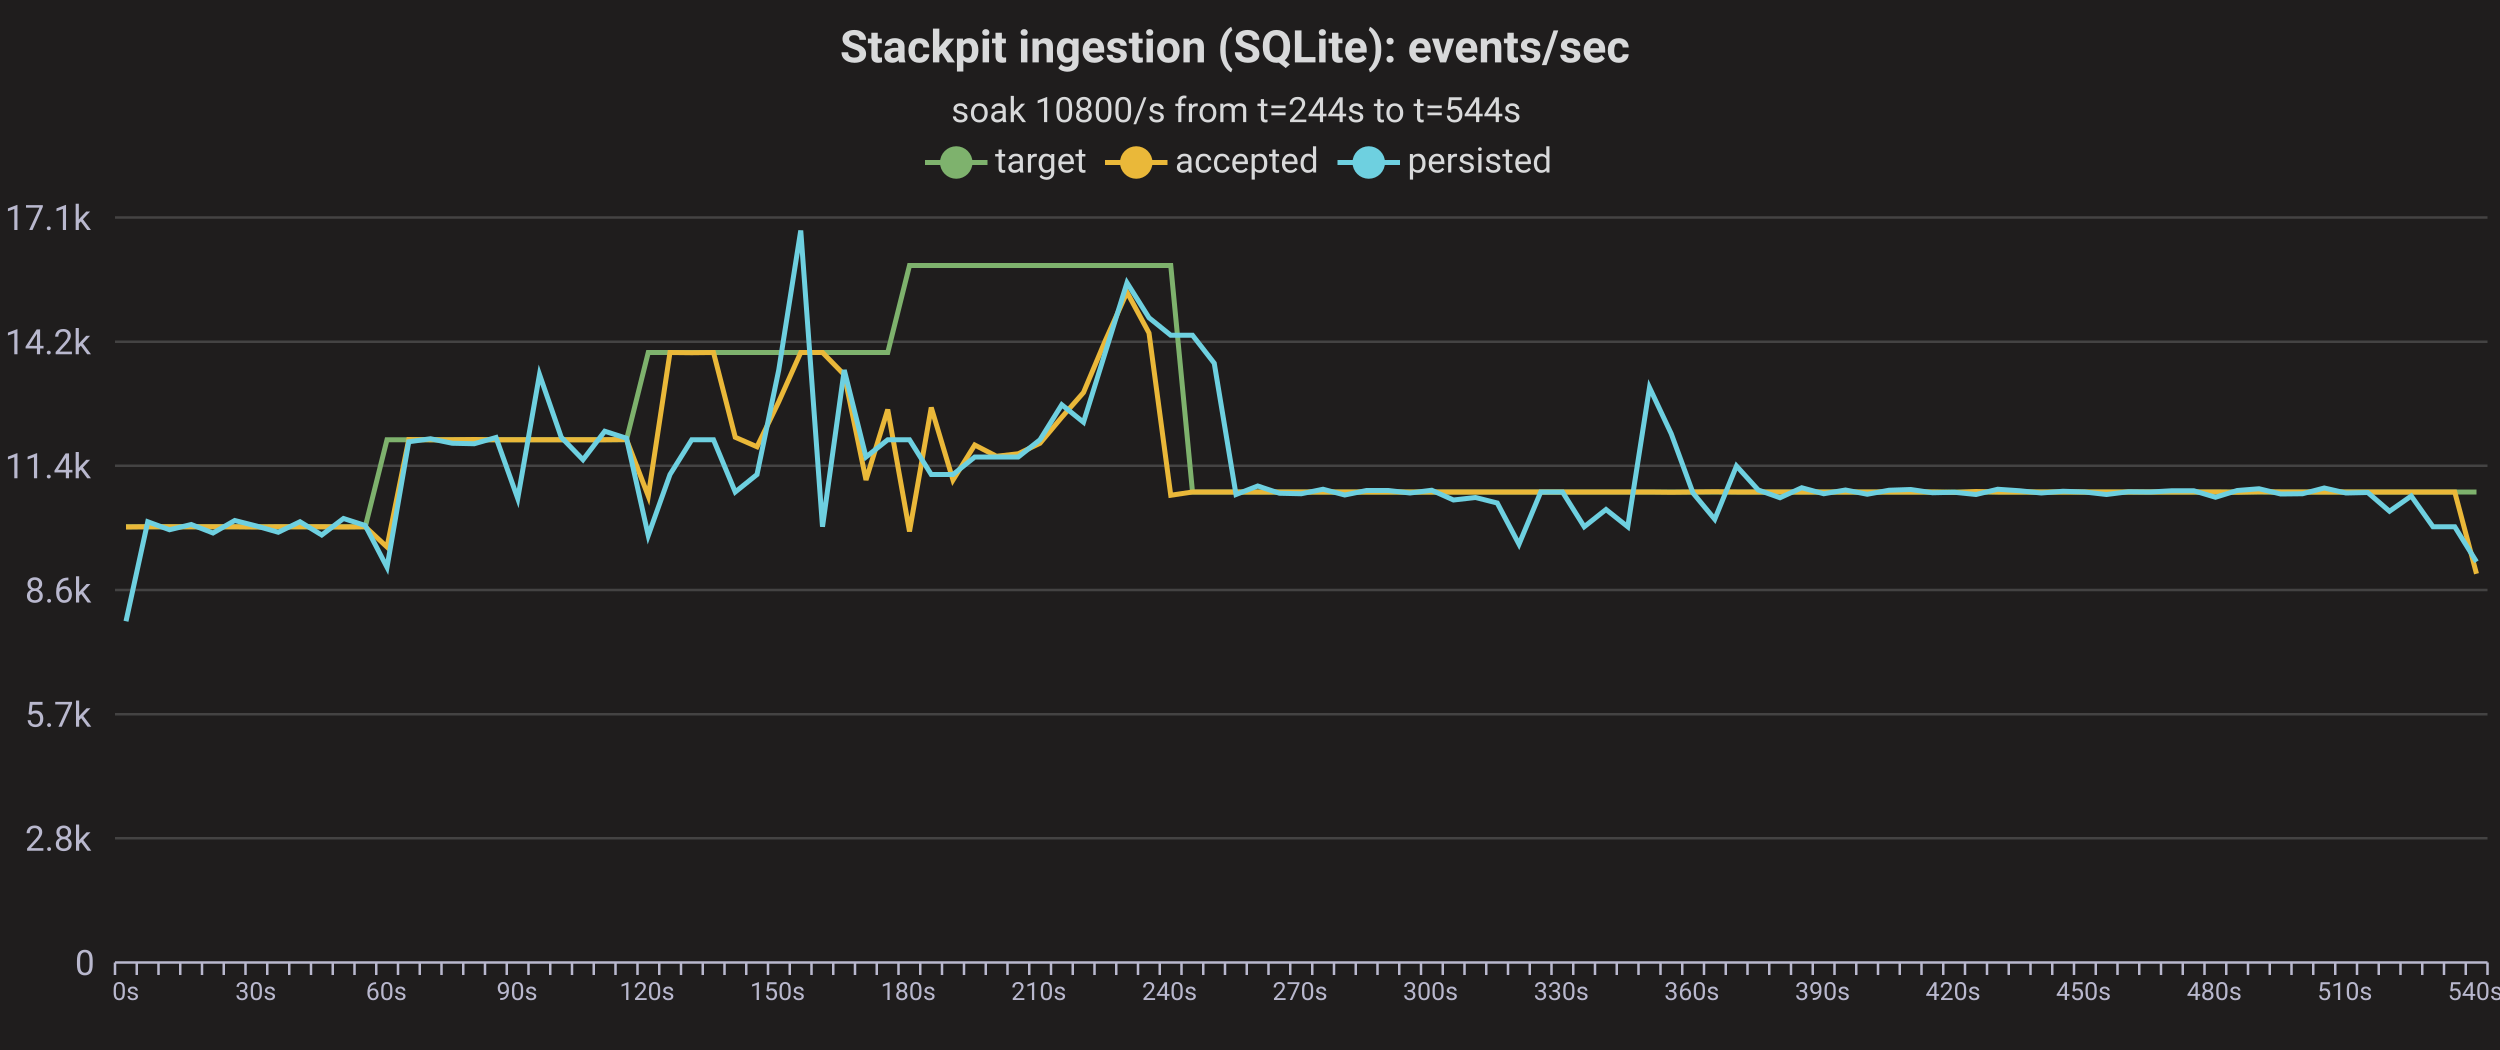
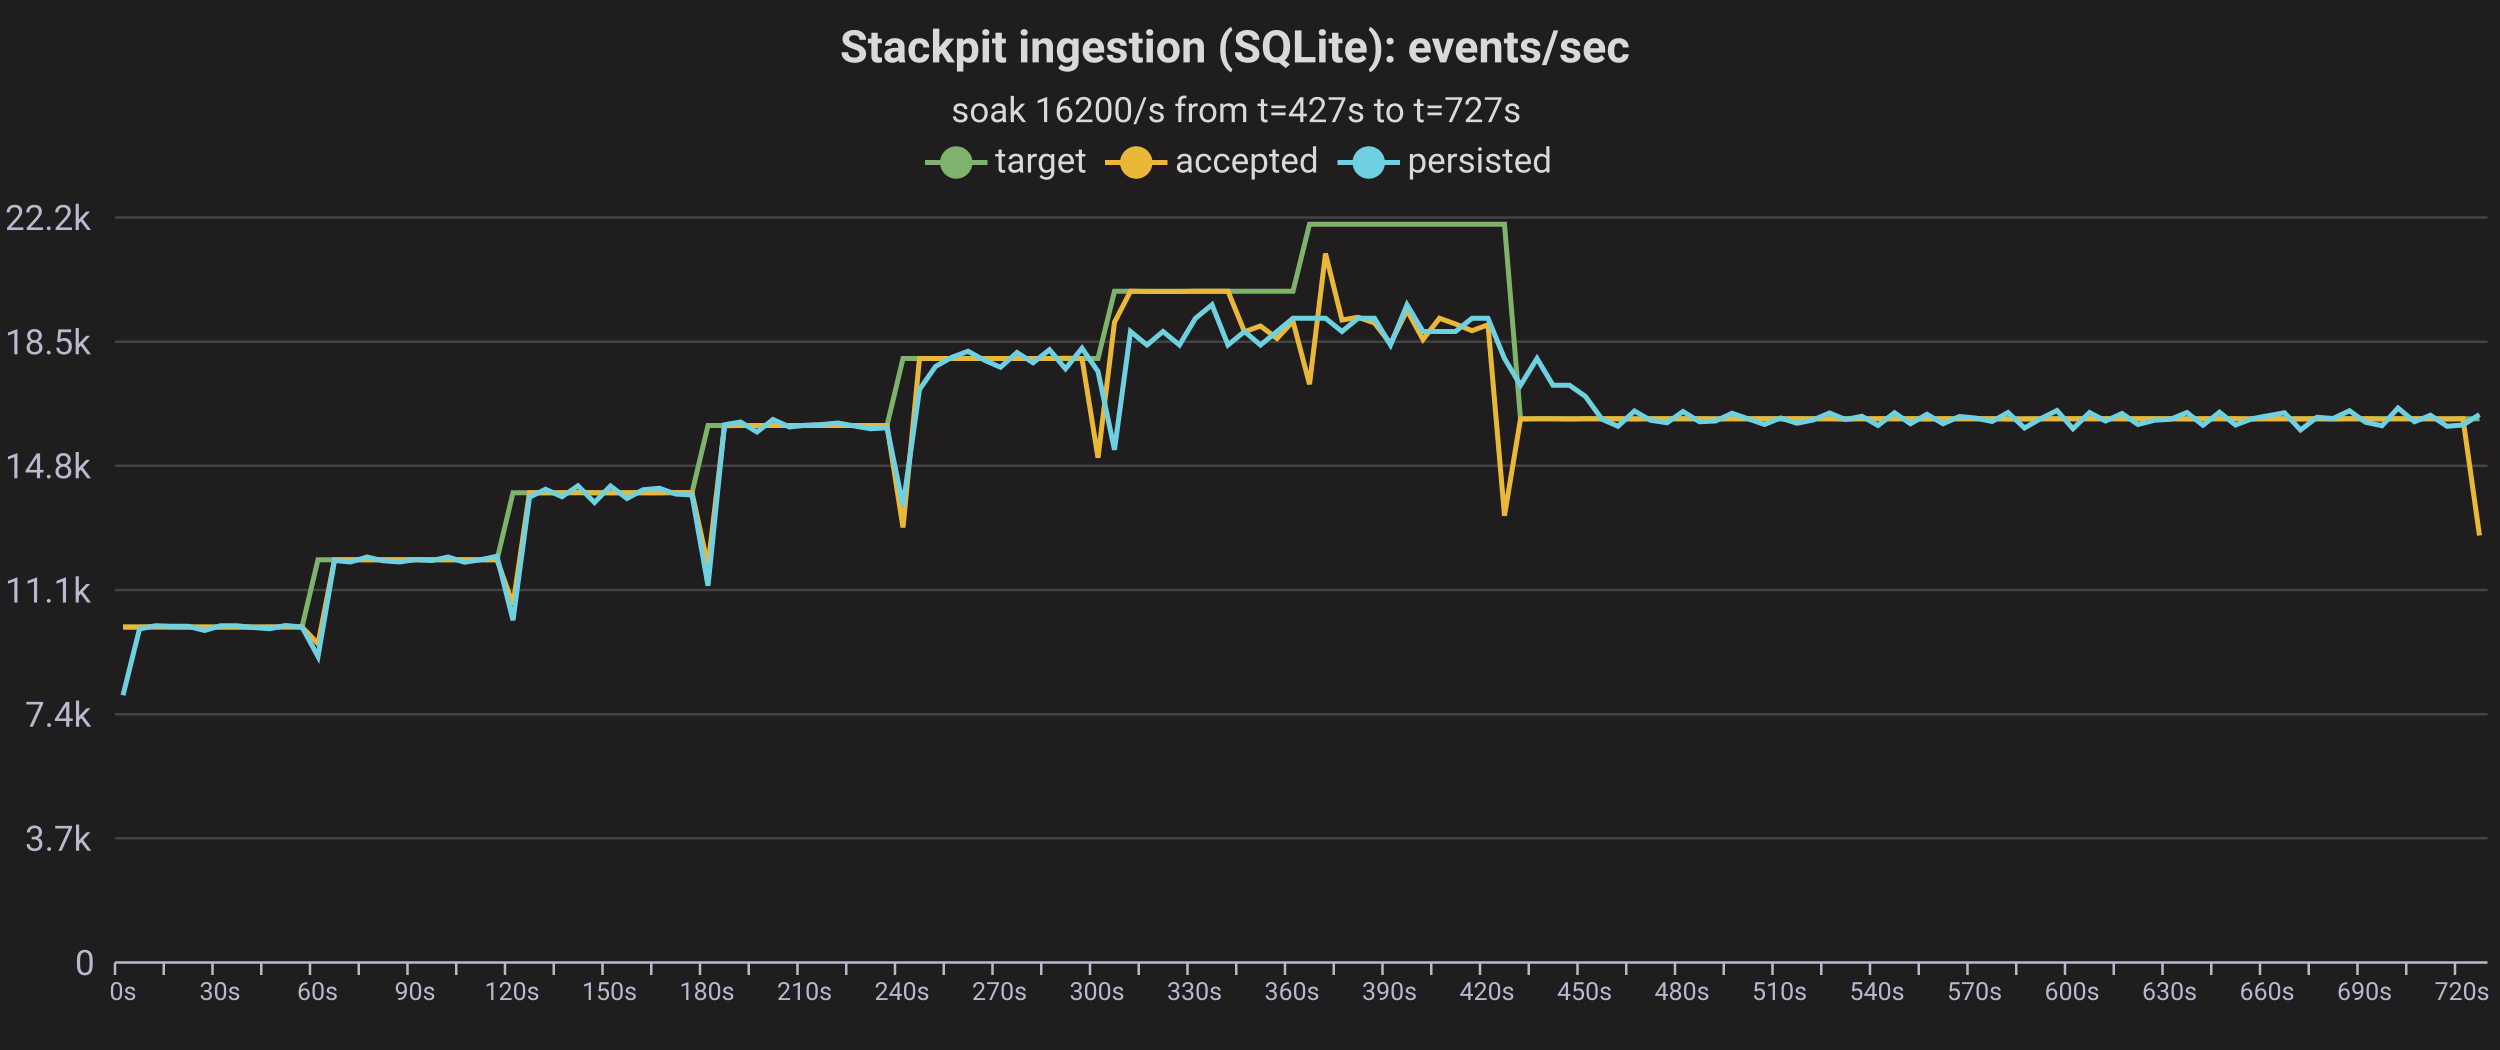
<svg xmlns="http://www.w3.org/2000/svg" width="1000" height="420" viewBox="0 0 1000 420">
  <rect x="0" y="0" width="1000" height="420" fill="#1F1D1D" />
  <text font-size="18" x="336" y="5" dy="15" font-weight="bold" dominant-baseline="middle" font-family="Roboto" fill="#D8D9DA">
Stackpit ingestion (SQLite): events/sec
</text>
  <text font-size="14" x="380.5" y="35" dy="10" dominant-baseline="middle" font-family="Roboto" fill="#D8D9DA">
- soak 10800/s from t=244s to t=544s
+ soak 16200/s from t=427s to t=727s
</text>
  <g>
    <line stroke-width="2" x1="370" y1="65" x2="395" y2="65" stroke="#7EB26D" />
    <circle cx="382.5" cy="65" r="5.5" stroke-width="2" stroke="#7EB26D" fill="#7EB26D" />
    <text font-size="14" x="398" y="69" font-family="Roboto" fill="#D8D9DA">
target
</text>
  </g>
  <g>
    <line stroke-width="2" x1="442" y1="65" x2="467" y2="65" stroke="#EAB839" />
    <circle cx="454.5" cy="65" r="5.5" stroke-width="2" stroke="#EAB839" fill="#EAB839" />
    <text font-size="14" x="470" y="69" font-family="Roboto" fill="#D8D9DA">
accepted
</text>
  </g>
  <g>
    <line stroke-width="2" x1="535" y1="65" x2="560" y2="65" stroke="#6ED0E0" />
    <circle cx="547.5" cy="65" r="5.5" stroke-width="2" stroke="#6ED0E0" fill="#6ED0E0" />
    <text font-size="14" x="563" y="69" font-family="Roboto" fill="#D8D9DA">
persisted
</text>
  </g>
  <g stroke="#444343">
    <line stroke-width="1" x1="46" y1="87" x2="995" y2="87" />
    <line stroke-width="1" x1="46" y1="136.7" x2="995" y2="136.7" />
    <line stroke-width="1" x1="46" y1="186.3" x2="995" y2="186.3" />
    <line stroke-width="1" x1="46" y1="236" x2="995" y2="236" />
    <line stroke-width="1" x1="46" y1="285.7" x2="995" y2="285.7" />
    <line stroke-width="1" x1="46" y1="335.3" x2="995" y2="335.3" />
  </g>
  <g>
    <text font-size="14" x="2" y="92" font-family="Roboto" fill="#B9B8CE">
- 17.1k
+ 22.2k
</text>
    <text font-size="14" x="2" y="141.7" font-family="Roboto" fill="#B9B8CE">
- 14.2k
+ 18.5k
</text>
    <text font-size="14" x="2" y="191.3" font-family="Roboto" fill="#B9B8CE">
- 11.4k
+ 14.8k
</text>
-     <text font-size="14" x="10" y="241" font-family="Roboto" fill="#B9B8CE">
- 8.6k
+     <text font-size="14" x="2" y="241" font-family="Roboto" fill="#B9B8CE">
+ 11.1k
</text>
    <text font-size="14" x="10" y="290.7" font-family="Roboto" fill="#B9B8CE">
- 5.7k
+ 7.4k
</text>
    <text font-size="14" x="10" y="340.3" font-family="Roboto" fill="#B9B8CE">
- 2.8k
+ 3.7k
</text>
    <text font-size="14" x="30" y="390" font-family="Roboto" fill="#B9B8CE">
0
</text>
  </g>
  <g>
    <g stroke="#B9B8CE">
      <line stroke-width="1" x1="46" y1="385" x2="995" y2="385" />
      <line stroke-width="1" x1="46" y1="385" x2="46" y2="390" />
-       <line stroke-width="1" x1="54.7" y1="385" x2="54.7" y2="390" />
-       <line stroke-width="1" x1="63.4" y1="385" x2="63.4" y2="390" />
-       <line stroke-width="1" x1="72.1" y1="385" x2="72.1" y2="390" />
-       <line stroke-width="1" x1="80.8" y1="385" x2="80.8" y2="390" />
-       <line stroke-width="1" x1="89.5" y1="385" x2="89.5" y2="390" />
-       <line stroke-width="1" x1="98.2" y1="385" x2="98.2" y2="390" />
-       <line stroke-width="1" x1="106.9" y1="385" x2="106.9" y2="390" />
-       <line stroke-width="1" x1="115.7" y1="385" x2="115.7" y2="390" />
-       <line stroke-width="1" x1="124.4" y1="385" x2="124.4" y2="390" />
-       <line stroke-width="1" x1="133.1" y1="385" x2="133.1" y2="390" />
-       <line stroke-width="1" x1="141.8" y1="385" x2="141.8" y2="390" />
-       <line stroke-width="1" x1="150.5" y1="385" x2="150.5" y2="390" />
-       <line stroke-width="1" x1="159.2" y1="385" x2="159.2" y2="390" />
-       <line stroke-width="1" x1="167.9" y1="385" x2="167.9" y2="390" />
-       <line stroke-width="1" x1="176.6" y1="385" x2="176.6" y2="390" />
-       <line stroke-width="1" x1="185.3" y1="385" x2="185.3" y2="390" />
-       <line stroke-width="1" x1="194" y1="385" x2="194" y2="390" />
-       <line stroke-width="1" x1="202.7" y1="385" x2="202.7" y2="390" />
-       <line stroke-width="1" x1="211.4" y1="385" x2="211.4" y2="390" />
-       <line stroke-width="1" x1="220.1" y1="385" x2="220.1" y2="390" />
-       <line stroke-width="1" x1="228.8" y1="385" x2="228.8" y2="390" />
-       <line stroke-width="1" x1="237.5" y1="385" x2="237.5" y2="390" />
-       <line stroke-width="1" x1="246.2" y1="385" x2="246.2" y2="390" />
-       <line stroke-width="1" x1="255" y1="385" x2="255" y2="390" />
-       <line stroke-width="1" x1="263.7" y1="385" x2="263.7" y2="390" />
-       <line stroke-width="1" x1="272.4" y1="385" x2="272.4" y2="390" />
-       <line stroke-width="1" x1="281.1" y1="385" x2="281.1" y2="390" />
-       <line stroke-width="1" x1="289.8" y1="385" x2="289.8" y2="390" />
-       <line stroke-width="1" x1="298.5" y1="385" x2="298.5" y2="390" />
-       <line stroke-width="1" x1="307.2" y1="385" x2="307.2" y2="390" />
-       <line stroke-width="1" x1="315.9" y1="385" x2="315.9" y2="390" />
-       <line stroke-width="1" x1="324.6" y1="385" x2="324.6" y2="390" />
-       <line stroke-width="1" x1="333.3" y1="385" x2="333.3" y2="390" />
-       <line stroke-width="1" x1="342" y1="385" x2="342" y2="390" />
-       <line stroke-width="1" x1="350.7" y1="385" x2="350.7" y2="390" />
-       <line stroke-width="1" x1="359.4" y1="385" x2="359.4" y2="390" />
-       <line stroke-width="1" x1="368.1" y1="385" x2="368.1" y2="390" />
-       <line stroke-width="1" x1="376.8" y1="385" x2="376.8" y2="390" />
-       <line stroke-width="1" x1="385.6" y1="385" x2="385.6" y2="390" />
-       <line stroke-width="1" x1="394.3" y1="385" x2="394.3" y2="390" />
-       <line stroke-width="1" x1="403" y1="385" x2="403" y2="390" />
-       <line stroke-width="1" x1="411.7" y1="385" x2="411.7" y2="390" />
-       <line stroke-width="1" x1="420.4" y1="385" x2="420.4" y2="390" />
-       <line stroke-width="1" x1="429.1" y1="385" x2="429.1" y2="390" />
-       <line stroke-width="1" x1="437.8" y1="385" x2="437.8" y2="390" />
-       <line stroke-width="1" x1="446.5" y1="385" x2="446.5" y2="390" />
-       <line stroke-width="1" x1="455.2" y1="385" x2="455.2" y2="390" />
-       <line stroke-width="1" x1="463.9" y1="385" x2="463.9" y2="390" />
-       <line stroke-width="1" x1="472.6" y1="385" x2="472.6" y2="390" />
-       <line stroke-width="1" x1="481.3" y1="385" x2="481.3" y2="390" />
-       <line stroke-width="1" x1="490" y1="385" x2="490" y2="390" />
-       <line stroke-width="1" x1="498.7" y1="385" x2="498.7" y2="390" />
-       <line stroke-width="1" x1="507.4" y1="385" x2="507.4" y2="390" />
-       <line stroke-width="1" x1="516.1" y1="385" x2="516.1" y2="390" />
-       <line stroke-width="1" x1="524.9" y1="385" x2="524.9" y2="390" />
-       <line stroke-width="1" x1="533.6" y1="385" x2="533.6" y2="390" />
-       <line stroke-width="1" x1="542.3" y1="385" x2="542.3" y2="390" />
-       <line stroke-width="1" x1="551" y1="385" x2="551" y2="390" />
-       <line stroke-width="1" x1="559.7" y1="385" x2="559.7" y2="390" />
-       <line stroke-width="1" x1="568.4" y1="385" x2="568.4" y2="390" />
-       <line stroke-width="1" x1="577.1" y1="385" x2="577.1" y2="390" />
-       <line stroke-width="1" x1="585.8" y1="385" x2="585.8" y2="390" />
-       <line stroke-width="1" x1="594.5" y1="385" x2="594.5" y2="390" />
-       <line stroke-width="1" x1="603.2" y1="385" x2="603.2" y2="390" />
-       <line stroke-width="1" x1="611.9" y1="385" x2="611.9" y2="390" />
-       <line stroke-width="1" x1="620.6" y1="385" x2="620.6" y2="390" />
-       <line stroke-width="1" x1="629.3" y1="385" x2="629.3" y2="390" />
-       <line stroke-width="1" x1="638" y1="385" x2="638" y2="390" />
-       <line stroke-width="1" x1="646.7" y1="385" x2="646.7" y2="390" />
-       <line stroke-width="1" x1="655.4" y1="385" x2="655.4" y2="390" />
-       <line stroke-width="1" x1="664.2" y1="385" x2="664.2" y2="390" />
-       <line stroke-width="1" x1="672.9" y1="385" x2="672.9" y2="390" />
-       <line stroke-width="1" x1="681.6" y1="385" x2="681.6" y2="390" />
-       <line stroke-width="1" x1="690.3" y1="385" x2="690.3" y2="390" />
-       <line stroke-width="1" x1="699" y1="385" x2="699" y2="390" />
-       <line stroke-width="1" x1="707.7" y1="385" x2="707.7" y2="390" />
-       <line stroke-width="1" x1="716.4" y1="385" x2="716.4" y2="390" />
-       <line stroke-width="1" x1="725.1" y1="385" x2="725.1" y2="390" />
-       <line stroke-width="1" x1="733.8" y1="385" x2="733.8" y2="390" />
-       <line stroke-width="1" x1="742.5" y1="385" x2="742.5" y2="390" />
-       <line stroke-width="1" x1="751.2" y1="385" x2="751.2" y2="390" />
-       <line stroke-width="1" x1="759.9" y1="385" x2="759.9" y2="390" />
-       <line stroke-width="1" x1="768.6" y1="385" x2="768.6" y2="390" />
-       <line stroke-width="1" x1="777.3" y1="385" x2="777.3" y2="390" />
-       <line stroke-width="1" x1="786" y1="385" x2="786" y2="390" />
-       <line stroke-width="1" x1="794.8" y1="385" x2="794.8" y2="390" />
-       <line stroke-width="1" x1="803.5" y1="385" x2="803.5" y2="390" />
-       <line stroke-width="1" x1="812.2" y1="385" x2="812.2" y2="390" />
-       <line stroke-width="1" x1="820.9" y1="385" x2="820.9" y2="390" />
-       <line stroke-width="1" x1="829.6" y1="385" x2="829.6" y2="390" />
-       <line stroke-width="1" x1="838.3" y1="385" x2="838.3" y2="390" />
-       <line stroke-width="1" x1="847" y1="385" x2="847" y2="390" />
-       <line stroke-width="1" x1="855.7" y1="385" x2="855.7" y2="390" />
-       <line stroke-width="1" x1="864.4" y1="385" x2="864.4" y2="390" />
-       <line stroke-width="1" x1="873.1" y1="385" x2="873.1" y2="390" />
-       <line stroke-width="1" x1="881.8" y1="385" x2="881.8" y2="390" />
-       <line stroke-width="1" x1="890.5" y1="385" x2="890.5" y2="390" />
-       <line stroke-width="1" x1="899.2" y1="385" x2="899.2" y2="390" />
-       <line stroke-width="1" x1="907.9" y1="385" x2="907.9" y2="390" />
-       <line stroke-width="1" x1="916.6" y1="385" x2="916.6" y2="390" />
-       <line stroke-width="1" x1="925.3" y1="385" x2="925.3" y2="390" />
-       <line stroke-width="1" x1="934.1" y1="385" x2="934.1" y2="390" />
-       <line stroke-width="1" x1="942.8" y1="385" x2="942.8" y2="390" />
-       <line stroke-width="1" x1="951.5" y1="385" x2="951.5" y2="390" />
-       <line stroke-width="1" x1="960.2" y1="385" x2="960.2" y2="390" />
-       <line stroke-width="1" x1="968.9" y1="385" x2="968.9" y2="390" />
-       <line stroke-width="1" x1="977.6" y1="385" x2="977.6" y2="390" />
-       <line stroke-width="1" x1="986.3" y1="385" x2="986.3" y2="390" />
-       <line stroke-width="1" x1="995" y1="385" x2="995" y2="390" />
+       <line stroke-width="1" x1="65.5" y1="385" x2="65.5" y2="390" />
+       <line stroke-width="1" x1="85" y1="385" x2="85" y2="390" />
+       <line stroke-width="1" x1="104.5" y1="385" x2="104.5" y2="390" />
+       <line stroke-width="1" x1="124" y1="385" x2="124" y2="390" />
+       <line stroke-width="1" x1="143.5" y1="385" x2="143.5" y2="390" />
+       <line stroke-width="1" x1="163" y1="385" x2="163" y2="390" />
+       <line stroke-width="1" x1="182.5" y1="385" x2="182.5" y2="390" />
+       <line stroke-width="1" x1="202" y1="385" x2="202" y2="390" />
+       <line stroke-width="1" x1="221.5" y1="385" x2="221.5" y2="390" />
+       <line stroke-width="1" x1="241" y1="385" x2="241" y2="390" />
+       <line stroke-width="1" x1="260.5" y1="385" x2="260.5" y2="390" />
+       <line stroke-width="1" x1="280" y1="385" x2="280" y2="390" />
+       <line stroke-width="1" x1="299.5" y1="385" x2="299.5" y2="390" />
+       <line stroke-width="1" x1="319" y1="385" x2="319" y2="390" />
+       <line stroke-width="1" x1="338.5" y1="385" x2="338.5" y2="390" />
+       <line stroke-width="1" x1="358" y1="385" x2="358" y2="390" />
+       <line stroke-width="1" x1="377.5" y1="385" x2="377.5" y2="390" />
+       <line stroke-width="1" x1="397" y1="385" x2="397" y2="390" />
+       <line stroke-width="1" x1="416.5" y1="385" x2="416.5" y2="390" />
+       <line stroke-width="1" x1="436" y1="385" x2="436" y2="390" />
+       <line stroke-width="1" x1="455.5" y1="385" x2="455.5" y2="390" />
+       <line stroke-width="1" x1="475" y1="385" x2="475" y2="390" />
+       <line stroke-width="1" x1="494.5" y1="385" x2="494.5" y2="390" />
+       <line stroke-width="1" x1="514" y1="385" x2="514" y2="390" />
+       <line stroke-width="1" x1="533.5" y1="385" x2="533.5" y2="390" />
+       <line stroke-width="1" x1="553" y1="385" x2="553" y2="390" />
+       <line stroke-width="1" x1="572.5" y1="385" x2="572.5" y2="390" />
+       <line stroke-width="1" x1="592" y1="385" x2="592" y2="390" />
+       <line stroke-width="1" x1="611.5" y1="385" x2="611.5" y2="390" />
+       <line stroke-width="1" x1="631" y1="385" x2="631" y2="390" />
+       <line stroke-width="1" x1="650.5" y1="385" x2="650.5" y2="390" />
+       <line stroke-width="1" x1="670" y1="385" x2="670" y2="390" />
+       <line stroke-width="1" x1="689.5" y1="385" x2="689.5" y2="390" />
+       <line stroke-width="1" x1="709" y1="385" x2="709" y2="390" />
+       <line stroke-width="1" x1="728.5" y1="385" x2="728.5" y2="390" />
+       <line stroke-width="1" x1="748" y1="385" x2="748" y2="390" />
+       <line stroke-width="1" x1="767.5" y1="385" x2="767.5" y2="390" />
+       <line stroke-width="1" x1="787" y1="385" x2="787" y2="390" />
+       <line stroke-width="1" x1="806.5" y1="385" x2="806.5" y2="390" />
+       <line stroke-width="1" x1="826" y1="385" x2="826" y2="390" />
+       <line stroke-width="1" x1="845.5" y1="385" x2="845.5" y2="390" />
+       <line stroke-width="1" x1="865" y1="385" x2="865" y2="390" />
+       <line stroke-width="1" x1="884.5" y1="385" x2="884.5" y2="390" />
+       <line stroke-width="1" x1="904" y1="385" x2="904" y2="390" />
+       <line stroke-width="1" x1="923.5" y1="385" x2="923.5" y2="390" />
+       <line stroke-width="1" x1="943" y1="385" x2="943" y2="390" />
+       <line stroke-width="1" x1="962.5" y1="385" x2="962.5" y2="390" />
+       <line stroke-width="1" x1="982" y1="385" x2="982" y2="390" />
    </g>
-     <text font-size="10" x="44.9" y="400" font-family="Roboto" fill="#B9B8CE">
+     <text font-size="10" x="43.8" y="400" font-family="Roboto" fill="#B9B8CE">
0s
</text>
-     <text font-size="10" x="94.1" y="400" font-family="Roboto" fill="#B9B8CE">
+     <text font-size="10" x="79.8" y="400" font-family="Roboto" fill="#B9B8CE">
30s
</text>
-     <text font-size="10" x="146.3" y="400" font-family="Roboto" fill="#B9B8CE">
+     <text font-size="10" x="118.8" y="400" font-family="Roboto" fill="#B9B8CE">
60s
</text>
-     <text font-size="10" x="198.6" y="400" font-family="Roboto" fill="#B9B8CE">
+     <text font-size="10" x="157.8" y="400" font-family="Roboto" fill="#B9B8CE">
90s
</text>
-     <text font-size="10" x="247.8" y="400" font-family="Roboto" fill="#B9B8CE">
+     <text font-size="10" x="193.8" y="400" font-family="Roboto" fill="#B9B8CE">
120s
</text>
-     <text font-size="10" x="300" y="400" font-family="Roboto" fill="#B9B8CE">
+     <text font-size="10" x="232.8" y="400" font-family="Roboto" fill="#B9B8CE">
150s
</text>
-     <text font-size="10" x="352.3" y="400" font-family="Roboto" fill="#B9B8CE">
+     <text font-size="10" x="271.8" y="400" font-family="Roboto" fill="#B9B8CE">
180s
</text>
-     <text font-size="10" x="404.5" y="400" font-family="Roboto" fill="#B9B8CE">
+     <text font-size="10" x="310.8" y="400" font-family="Roboto" fill="#B9B8CE">
210s
</text>
-     <text font-size="10" x="456.8" y="400" font-family="Roboto" fill="#B9B8CE">
+     <text font-size="10" x="349.8" y="400" font-family="Roboto" fill="#B9B8CE">
240s
</text>
-     <text font-size="10" x="509" y="400" font-family="Roboto" fill="#B9B8CE">
+     <text font-size="10" x="388.8" y="400" font-family="Roboto" fill="#B9B8CE">
270s
</text>
-     <text font-size="10" x="561.2" y="400" font-family="Roboto" fill="#B9B8CE">
+     <text font-size="10" x="427.8" y="400" font-family="Roboto" fill="#B9B8CE">
300s
</text>
-     <text font-size="10" x="613.5" y="400" font-family="Roboto" fill="#B9B8CE">
+     <text font-size="10" x="466.8" y="400" font-family="Roboto" fill="#B9B8CE">
330s
</text>
-     <text font-size="10" x="665.7" y="400" font-family="Roboto" fill="#B9B8CE">
+     <text font-size="10" x="505.8" y="400" font-family="Roboto" fill="#B9B8CE">
360s
</text>
-     <text font-size="10" x="718" y="400" font-family="Roboto" fill="#B9B8CE">
+     <text font-size="10" x="544.8" y="400" font-family="Roboto" fill="#B9B8CE">
390s
</text>
-     <text font-size="10" x="770.2" y="400" font-family="Roboto" fill="#B9B8CE">
+     <text font-size="10" x="583.8" y="400" font-family="Roboto" fill="#B9B8CE">
420s
</text>
-     <text font-size="10" x="822.4" y="400" font-family="Roboto" fill="#B9B8CE">
+     <text font-size="10" x="622.8" y="400" font-family="Roboto" fill="#B9B8CE">
450s
</text>
-     <text font-size="10" x="874.7" y="400" font-family="Roboto" fill="#B9B8CE">
+     <text font-size="10" x="661.8" y="400" font-family="Roboto" fill="#B9B8CE">
480s
</text>
-     <text font-size="10" x="926.9" y="400" font-family="Roboto" fill="#B9B8CE">
+     <text font-size="10" x="700.8" y="400" font-family="Roboto" fill="#B9B8CE">
510s
</text>
-     <text font-size="10" x="979.1" y="400" font-family="Roboto" fill="#B9B8CE">
+     <text font-size="10" x="739.8" y="400" font-family="Roboto" fill="#B9B8CE">
540s
</text>
+     <text font-size="10" x="778.8" y="400" font-family="Roboto" fill="#B9B8CE">
+ 570s
+ </text>
+     <text font-size="10" x="817.8" y="400" font-family="Roboto" fill="#B9B8CE">
+ 600s
+ </text>
+     <text font-size="10" x="856.8" y="400" font-family="Roboto" fill="#B9B8CE">
+ 630s
+ </text>
+     <text font-size="10" x="895.8" y="400" font-family="Roboto" fill="#B9B8CE">
+ 660s
+ </text>
+     <text font-size="10" x="934.8" y="400" font-family="Roboto" fill="#B9B8CE">
+ 690s
+ </text>
+     <text font-size="10" x="973.8" y="400" font-family="Roboto" fill="#B9B8CE">
+ 720s
+ </text>
  </g>
-   <path d="M 50.4 210.7 L 59.1 210.7 L 67.8 210.7 L 76.5 210.7 L 85.2 210.7 L 93.9 210.7 L 102.6 210.7 L 111.3 210.7 L 120 210.7 L 128.7 210.7 L 137.4 210.7 L 146.1 210.7 L 154.8 175.9 L 163.5 175.9 L 172.2 175.9 L 180.9 175.9 L 189.7 175.9 L 198.4 175.9 L 207.1 175.9 L 215.8 175.9 L 224.5 175.9 L 233.2 175.9 L 241.9 175.9 L 250.6 175.9 L 259.3 141 L 268 141 L 276.7 141 L 285.4 141 L 294.1 141 L 302.8 141 L 311.5 141 L 320.3 141 L 329 141 L 337.7 141 L 346.4 141 L 355.1 141 L 363.8 106.2 L 372.5 106.2 L 381.2 106.2 L 389.9 106.2 L 398.6 106.2 L 407.3 106.2 L 416 106.2 L 424.7 106.2 L 433.4 106.2 L 442.1 106.2 L 450.8 106.2 L 459.6 106.2 L 468.3 106.2 L 477 196.8 L 485.7 196.8 L 494.4 196.8 L 503.1 196.8 L 511.8 196.8 L 520.5 196.8 L 529.2 196.8 L 537.9 196.8 L 546.6 196.8 L 555.3 196.8 L 564 196.8 L 572.7 196.8 L 581.4 196.8 L 590.2 196.8 L 598.9 196.8 L 607.6 196.8 L 616.3 196.8 L 625 196.8 L 633.7 196.8 L 642.4 196.8 L 651.1 196.8 L 659.8 196.8 L 668.5 196.8 L 677.2 196.8 L 685.9 196.8 L 694.6 196.8 L 703.3 196.8 L 712 196.8 L 720.7 196.8 L 729.5 196.8 L 738.2 196.8 L 746.9 196.8 L 755.6 196.8 L 764.3 196.8 L 773 196.8 L 781.7 196.8 L 790.4 196.8 L 799.1 196.8 L 807.8 196.8 L 816.5 196.8 L 825.2 196.8 L 833.9 196.8 L 842.6 196.8 L 851.3 196.8 L 860.1 196.8 L 868.8 196.8 L 877.5 196.8 L 886.2 196.8 L 894.9 196.8 L 903.6 196.8 L 912.3 196.8 L 921 196.8 L 929.7 196.8 L 938.4 196.8 L 947.1 196.8 L 955.8 196.8 L 964.5 196.8 L 973.2 196.8 L 981.9 196.8 L 990.6 196.8" stroke-width="2" fill="none" stroke="#7EB26D" />
-   <path d="M 50.4 210.8 L 59.1 210.7 L 67.8 210.7 L 76.5 210.7 L 85.2 210.7 L 93.9 210.7 L 102.6 210.8 L 111.3 210.7 L 120 210.7 L 128.7 210.7 L 137.4 210.8 L 146.1 210.7 L 154.8 218.8 L 163.5 175.8 L 172.2 175.9 L 180.9 175.9 L 189.7 175.8 L 198.4 175.9 L 207.1 175.9 L 215.8 175.9 L 224.5 175.9 L 233.2 175.9 L 241.9 175.9 L 250.6 175.8 L 259.3 198.4 L 268 141 L 276.7 141.1 L 285.4 141 L 294.1 174.9 L 302.8 178.7 L 311.5 160.7 L 320.3 141 L 329 141 L 337.7 149.9 L 346.4 192 L 355.1 163.8 L 363.8 212.6 L 372.5 163 L 381.2 192 L 389.9 178 L 398.6 182.5 L 407.3 181.5 L 416 177.3 L 424.7 166.9 L 433.4 157 L 442.1 136.3 L 450.8 116.9 L 459.6 133.2 L 468.3 198.1 L 477 196.8 L 485.7 196.8 L 494.4 196.8 L 503.1 196.8 L 511.8 196.8 L 520.5 196.8 L 529.2 196.8 L 537.9 196.8 L 546.6 196.8 L 555.3 196.8 L 564 196.8 L 572.7 196.8 L 581.4 196.8 L 590.2 196.8 L 598.9 196.8 L 607.6 196.8 L 616.3 196.8 L 625 196.8 L 633.7 196.8 L 642.4 196.8 L 651.1 196.8 L 659.8 196.8 L 668.5 196.9 L 677.2 196.8 L 685.9 196.7 L 694.6 196.8 L 703.3 196.8 L 712 196.8 L 720.7 196.8 L 729.5 196.8 L 738.2 196.8 L 746.9 196.8 L 755.6 196.8 L 764.3 196.8 L 773 196.8 L 781.7 197 L 790.4 196.6 L 799.1 196.8 L 807.8 196.8 L 816.5 196.8 L 825.2 196.8 L 833.9 196.8 L 842.6 196.8 L 851.3 196.8 L 860.1 196.8 L 868.8 196.8 L 877.5 196.8 L 886.2 196.8 L 894.9 196.9 L 903.6 196.7 L 912.3 196.8 L 921 196.8 L 929.7 196.8 L 938.4 196.8 L 947.1 196.8 L 955.8 196.8 L 964.5 196.8 L 973.2 196.8 L 981.9 196.8 L 990.6 229.5" stroke-width="2" fill="none" stroke="#EAB839" />
-   <path d="M 50.4 248.5 L 59.1 208.7 L 67.8 211.9 L 76.5 209.8 L 85.2 213.2 L 93.9 208.2 L 102.6 210.4 L 111.3 212.9 L 120 208.7 L 128.7 214 L 137.4 207.4 L 146.1 210.2 L 154.8 226.9 L 163.5 176.7 L 172.2 175.5 L 180.9 177.3 L 189.7 177.5 L 198.4 175 L 207.1 199.4 L 215.8 149.8 L 224.5 174.9 L 233.2 183.9 L 241.9 172.5 L 250.6 175.3 L 259.3 214.2 L 268 189.8 L 276.7 175.9 L 285.4 175.9 L 294.1 196.8 L 302.8 189.8 L 311.5 148 L 320.3 92.2 L 329 210.7 L 337.7 148 L 346.4 182.8 L 355.1 175.9 L 363.8 175.9 L 372.5 189.8 L 381.2 189.8 L 389.9 182.8 L 398.6 182.8 L 407.3 182.8 L 416 175.9 L 424.7 161.9 L 433.4 168.9 L 442.1 141 L 450.8 113.1 L 459.6 127.1 L 468.3 134.1 L 477 134.1 L 485.7 145.3 L 494.4 197.8 L 503.1 194.4 L 511.8 197.3 L 520.5 197.5 L 529.2 195.7 L 537.9 198 L 546.6 196.2 L 555.3 196.2 L 564 197.2 L 572.7 196.1 L 581.4 200 L 590.2 199 L 598.9 201.2 L 607.6 217.7 L 616.3 196.8 L 625 196.8 L 633.7 210.7 L 642.4 203.8 L 651.1 210.7 L 659.8 155 L 668.5 173.5 L 677.2 197.2 L 685.9 207.7 L 694.6 186.4 L 703.3 196 L 712 199.1 L 720.7 195.1 L 729.5 197.5 L 738.2 196 L 746.9 197.7 L 755.6 196.1 L 764.3 195.8 L 773 197.1 L 781.7 196.9 L 790.4 197.8 L 799.1 195.7 L 807.8 196.3 L 816.5 197.2 L 825.2 196.5 L 833.9 196.8 L 842.6 197.8 L 851.3 196.7 L 860.1 196.8 L 868.8 196.3 L 877.5 196.3 L 886.2 198.9 L 894.9 196.2 L 903.6 195.5 L 912.3 197.6 L 921 197.5 L 929.7 195.2 L 938.4 197.2 L 947.1 197 L 955.8 204.5 L 964.5 198.4 L 973.2 210.7 L 981.9 210.7 L 990.6 224.7" stroke-width="2" fill="none" stroke="#6ED0E0" />
+   <path d="M 49.2 250.8 L 55.8 250.8 L 62.2 250.8 L 68.8 250.8 L 75.2 250.8 L 81.8 250.8 L 88.2 250.8 L 94.8 250.8 L 101.2 250.8 L 107.8 250.8 L 114.2 250.8 L 120.8 250.8 L 127.2 223.9 L 133.8 223.9 L 140.2 223.9 L 146.8 223.9 L 153.2 223.9 L 159.8 223.9 L 166.2 223.9 L 172.8 223.9 L 179.2 223.9 L 185.8 223.9 L 192.2 223.9 L 198.8 223.9 L 205.2 197.1 L 211.8 197.1 L 218.2 197.1 L 224.8 197.1 L 231.2 197.1 L 237.8 197.1 L 244.2 197.1 L 250.8 197.1 L 257.2 197.1 L 263.8 197.1 L 270.2 197.1 L 276.8 197.1 L 283.2 170.2 L 289.8 170.2 L 296.2 170.2 L 302.8 170.2 L 309.2 170.2 L 315.8 170.2 L 322.2 170.2 L 328.8 170.2 L 335.2 170.2 L 341.8 170.2 L 348.2 170.2 L 354.8 170.2 L 361.2 143.4 L 367.8 143.4 L 374.2 143.4 L 380.8 143.4 L 387.2 143.4 L 393.8 143.4 L 400.2 143.4 L 406.8 143.4 L 413.2 143.4 L 419.8 143.4 L 426.2 143.4 L 432.8 143.4 L 439.2 143.4 L 445.8 116.5 L 452.2 116.5 L 458.8 116.5 L 465.2 116.5 L 471.8 116.5 L 478.2 116.5 L 484.8 116.5 L 491.2 116.5 L 497.8 116.5 L 504.2 116.5 L 510.8 116.5 L 517.2 116.5 L 523.8 89.7 L 530.2 89.7 L 536.8 89.7 L 543.2 89.7 L 549.8 89.7 L 556.2 89.7 L 562.8 89.7 L 569.2 89.7 L 575.8 89.7 L 582.2 89.7 L 588.8 89.7 L 595.2 89.7 L 601.8 89.7 L 608.2 167.5 L 614.8 167.5 L 621.2 167.5 L 627.8 167.5 L 634.2 167.5 L 640.8 167.5 L 647.2 167.5 L 653.8 167.5 L 660.2 167.5 L 666.8 167.5 L 673.2 167.5 L 679.8 167.5 L 686.2 167.5 L 692.8 167.5 L 699.2 167.5 L 705.8 167.5 L 712.2 167.5 L 718.8 167.5 L 725.2 167.5 L 731.8 167.5 L 738.2 167.5 L 744.8 167.5 L 751.2 167.5 L 757.8 167.5 L 764.2 167.5 L 770.8 167.5 L 777.2 167.5 L 783.8 167.5 L 790.2 167.5 L 796.8 167.5 L 803.2 167.5 L 809.8 167.5 L 816.2 167.5 L 822.8 167.5 L 829.2 167.5 L 835.8 167.5 L 842.2 167.5 L 848.8 167.5 L 855.2 167.5 L 861.8 167.5 L 868.2 167.5 L 874.8 167.5 L 881.2 167.5 L 887.8 167.5 L 894.2 167.5 L 900.8 167.5 L 907.2 167.5 L 913.8 167.5 L 920.2 167.5 L 926.8 167.5 L 933.2 167.5 L 939.8 167.5 L 946.2 167.5 L 952.8 167.5 L 959.2 167.5 L 965.8 167.5 L 972.2 167.5 L 978.8 167.5 L 985.2 167.5 L 991.8 167.5" stroke-width="2" fill="none" stroke="#7EB26D" />
+   <path d="M 49.2 250.8 L 55.8 250.8 L 62.2 250.7 L 68.8 250.8 L 75.2 250.8 L 81.8 250.8 L 88.2 250.8 L 94.8 250.8 L 101.2 250.8 L 107.8 250.8 L 114.2 250.7 L 120.8 250.8 L 127.2 257.5 L 133.8 223.9 L 140.2 223.9 L 146.8 223.9 L 153.2 223.9 L 159.8 223.9 L 166.2 223.9 L 172.8 223.9 L 179.2 223.9 L 185.8 223.9 L 192.2 223.9 L 198.8 223.9 L 205.2 241.8 L 211.8 197.1 L 218.2 197.1 L 224.8 197.1 L 231.2 197 L 237.8 197.1 L 244.2 197.1 L 250.8 197.1 L 257.2 197.1 L 263.8 197.1 L 270.2 197 L 276.8 197.1 L 283.2 226.3 L 289.8 170.3 L 296.2 170.2 L 302.8 170.2 L 309.2 170.2 L 315.8 170.2 L 322.2 170.2 L 328.8 170.2 L 335.2 170.2 L 341.8 170.2 L 348.2 170.3 L 354.8 170.2 L 361.2 211 L 367.8 143.4 L 374.2 143.4 L 380.8 143.4 L 387.2 143.4 L 393.8 143.4 L 400.2 143.4 L 406.8 143.4 L 413.2 143.4 L 419.8 143.4 L 426.2 143.3 L 432.8 143.4 L 439.2 183.1 L 445.8 128.9 L 452.2 116.5 L 458.8 116.6 L 465.2 116.6 L 471.8 116.6 L 478.2 116.5 L 484.8 116.5 L 491.2 116.5 L 497.8 132.7 L 504.2 130.4 L 510.8 135.4 L 517.2 128.5 L 523.8 153.7 L 530.2 101.4 L 536.8 128 L 543.2 126.9 L 549.8 129.2 L 556.2 137.5 L 562.8 124.1 L 569.2 135.8 L 575.8 127.3 L 582.2 129.6 L 588.8 132.3 L 595.2 129.9 L 601.8 206.3 L 608.2 167.6 L 614.8 167.5 L 621.2 167.5 L 627.8 167.6 L 634.2 167.5 L 640.8 167.5 L 647.2 167.5 L 653.8 167.6 L 660.2 167.5 L 666.8 167.5 L 673.2 167.5 L 679.8 167.5 L 686.2 167.6 L 692.8 167.5 L 699.2 167.5 L 705.8 167.5 L 712.2 167.5 L 718.8 167.5 L 725.2 167.5 L 731.8 167.5 L 738.2 167.6 L 744.8 167.5 L 751.2 167.5 L 757.8 167.5 L 764.2 167.5 L 770.8 167.6 L 777.2 167.5 L 783.8 167.5 L 790.2 167.5 L 796.8 167.5 L 803.2 167.6 L 809.8 167.6 L 816.2 167.5 L 822.8 167.5 L 829.2 167.5 L 835.8 167.5 L 842.2 167.5 L 848.8 167.5 L 855.2 167.5 L 861.8 167.5 L 868.2 167.5 L 874.8 167.6 L 881.2 167.5 L 887.8 167.5 L 894.2 167.5 L 900.8 167.6 L 907.2 167.5 L 913.8 167.5 L 920.2 167.6 L 926.8 167.5 L 933.2 167.6 L 939.8 167.5 L 946.2 167.5 L 952.8 167.6 L 959.2 167.5 L 965.8 167.5 L 972.2 167.5 L 978.8 167.6 L 985.2 167.5 L 991.8 214.2" stroke-width="2" fill="none" stroke="#EAB839" />
+   <path d="M 49.2 278.1 L 55.8 251.6 L 62.2 250.3 L 68.8 250.5 L 75.2 250.5 L 81.8 252.2 L 88.2 250.3 L 94.8 250.3 L 101.2 251 L 107.8 251.5 L 114.2 250.2 L 120.8 250.8 L 127.2 262.6 L 133.8 224.2 L 140.2 224.8 L 146.8 222.8 L 153.2 224.3 L 159.8 224.8 L 166.2 223.8 L 172.8 224.2 L 179.2 222.8 L 185.8 224.9 L 192.2 223.9 L 198.8 222.5 L 205.2 248.1 L 211.8 198.9 L 218.2 195.7 L 224.8 198.7 L 231.2 194.3 L 237.8 201 L 244.2 194.4 L 250.8 199.4 L 257.2 195.9 L 263.8 195.3 L 270.2 197.6 L 276.8 198 L 283.2 234.3 L 289.8 169.9 L 296.2 168.8 L 302.8 172.8 L 309.2 167.8 L 315.8 170.8 L 322.2 170.1 L 328.8 169.8 L 335.2 169.2 L 341.8 170.4 L 348.2 171.5 L 354.8 171.1 L 361.2 202.2 L 367.8 155.8 L 374.2 146.6 L 380.8 142.9 L 387.2 140.5 L 393.8 144.1 L 400.2 146.9 L 406.8 141 L 413.2 145.1 L 419.8 139.9 L 426.2 147.5 L 432.8 139.3 L 439.2 148.6 L 445.8 179.9 L 452.2 132.6 L 458.8 138 L 465.2 132.6 L 471.8 138 L 478.2 127.3 L 484.8 121.9 L 491.2 138 L 497.8 132.6 L 504.2 138 L 510.8 132.6 L 517.2 127.3 L 523.8 127.3 L 530.2 127.3 L 536.8 132.6 L 543.2 127.3 L 549.8 127.3 L 556.2 138 L 562.8 121.9 L 569.2 132.6 L 575.8 132.6 L 582.2 132.6 L 588.8 127.3 L 595.2 127.3 L 601.8 143.4 L 608.2 154.1 L 614.8 143.4 L 621.2 154.1 L 627.8 154.1 L 634.2 158.6 L 640.8 167.7 L 647.2 170.5 L 653.8 164.4 L 660.2 168.1 L 666.8 169.1 L 673.2 164.6 L 679.8 168.7 L 686.2 168.4 L 692.8 165.3 L 699.2 167.5 L 705.8 169.8 L 712.2 167.2 L 718.8 169.3 L 725.2 168 L 731.8 165.2 L 738.2 167.8 L 744.8 166.5 L 751.2 170.2 L 757.8 165.1 L 764.2 169.5 L 770.8 165.7 L 777.2 169.5 L 783.8 166.6 L 790.2 167.2 L 796.8 168.6 L 803.2 165 L 809.8 171.2 L 816.2 167.5 L 822.8 164.2 L 829.2 171.5 L 835.8 165 L 842.2 168.4 L 848.8 165.4 L 855.2 169.8 L 861.8 168.1 L 868.2 167.7 L 874.8 165 L 881.2 170.1 L 887.8 164.9 L 894.2 170 L 900.8 167.5 L 907.2 166.3 L 913.8 165.1 L 920.2 172 L 926.8 166.9 L 933.2 167.4 L 939.8 164.3 L 946.2 168.9 L 952.8 170.3 L 959.2 163.2 L 965.8 168.7 L 972.2 166.1 L 978.8 170.5 L 985.2 170 L 991.8 165.8" stroke-width="2" fill="none" stroke="#6ED0E0" />
</svg>
